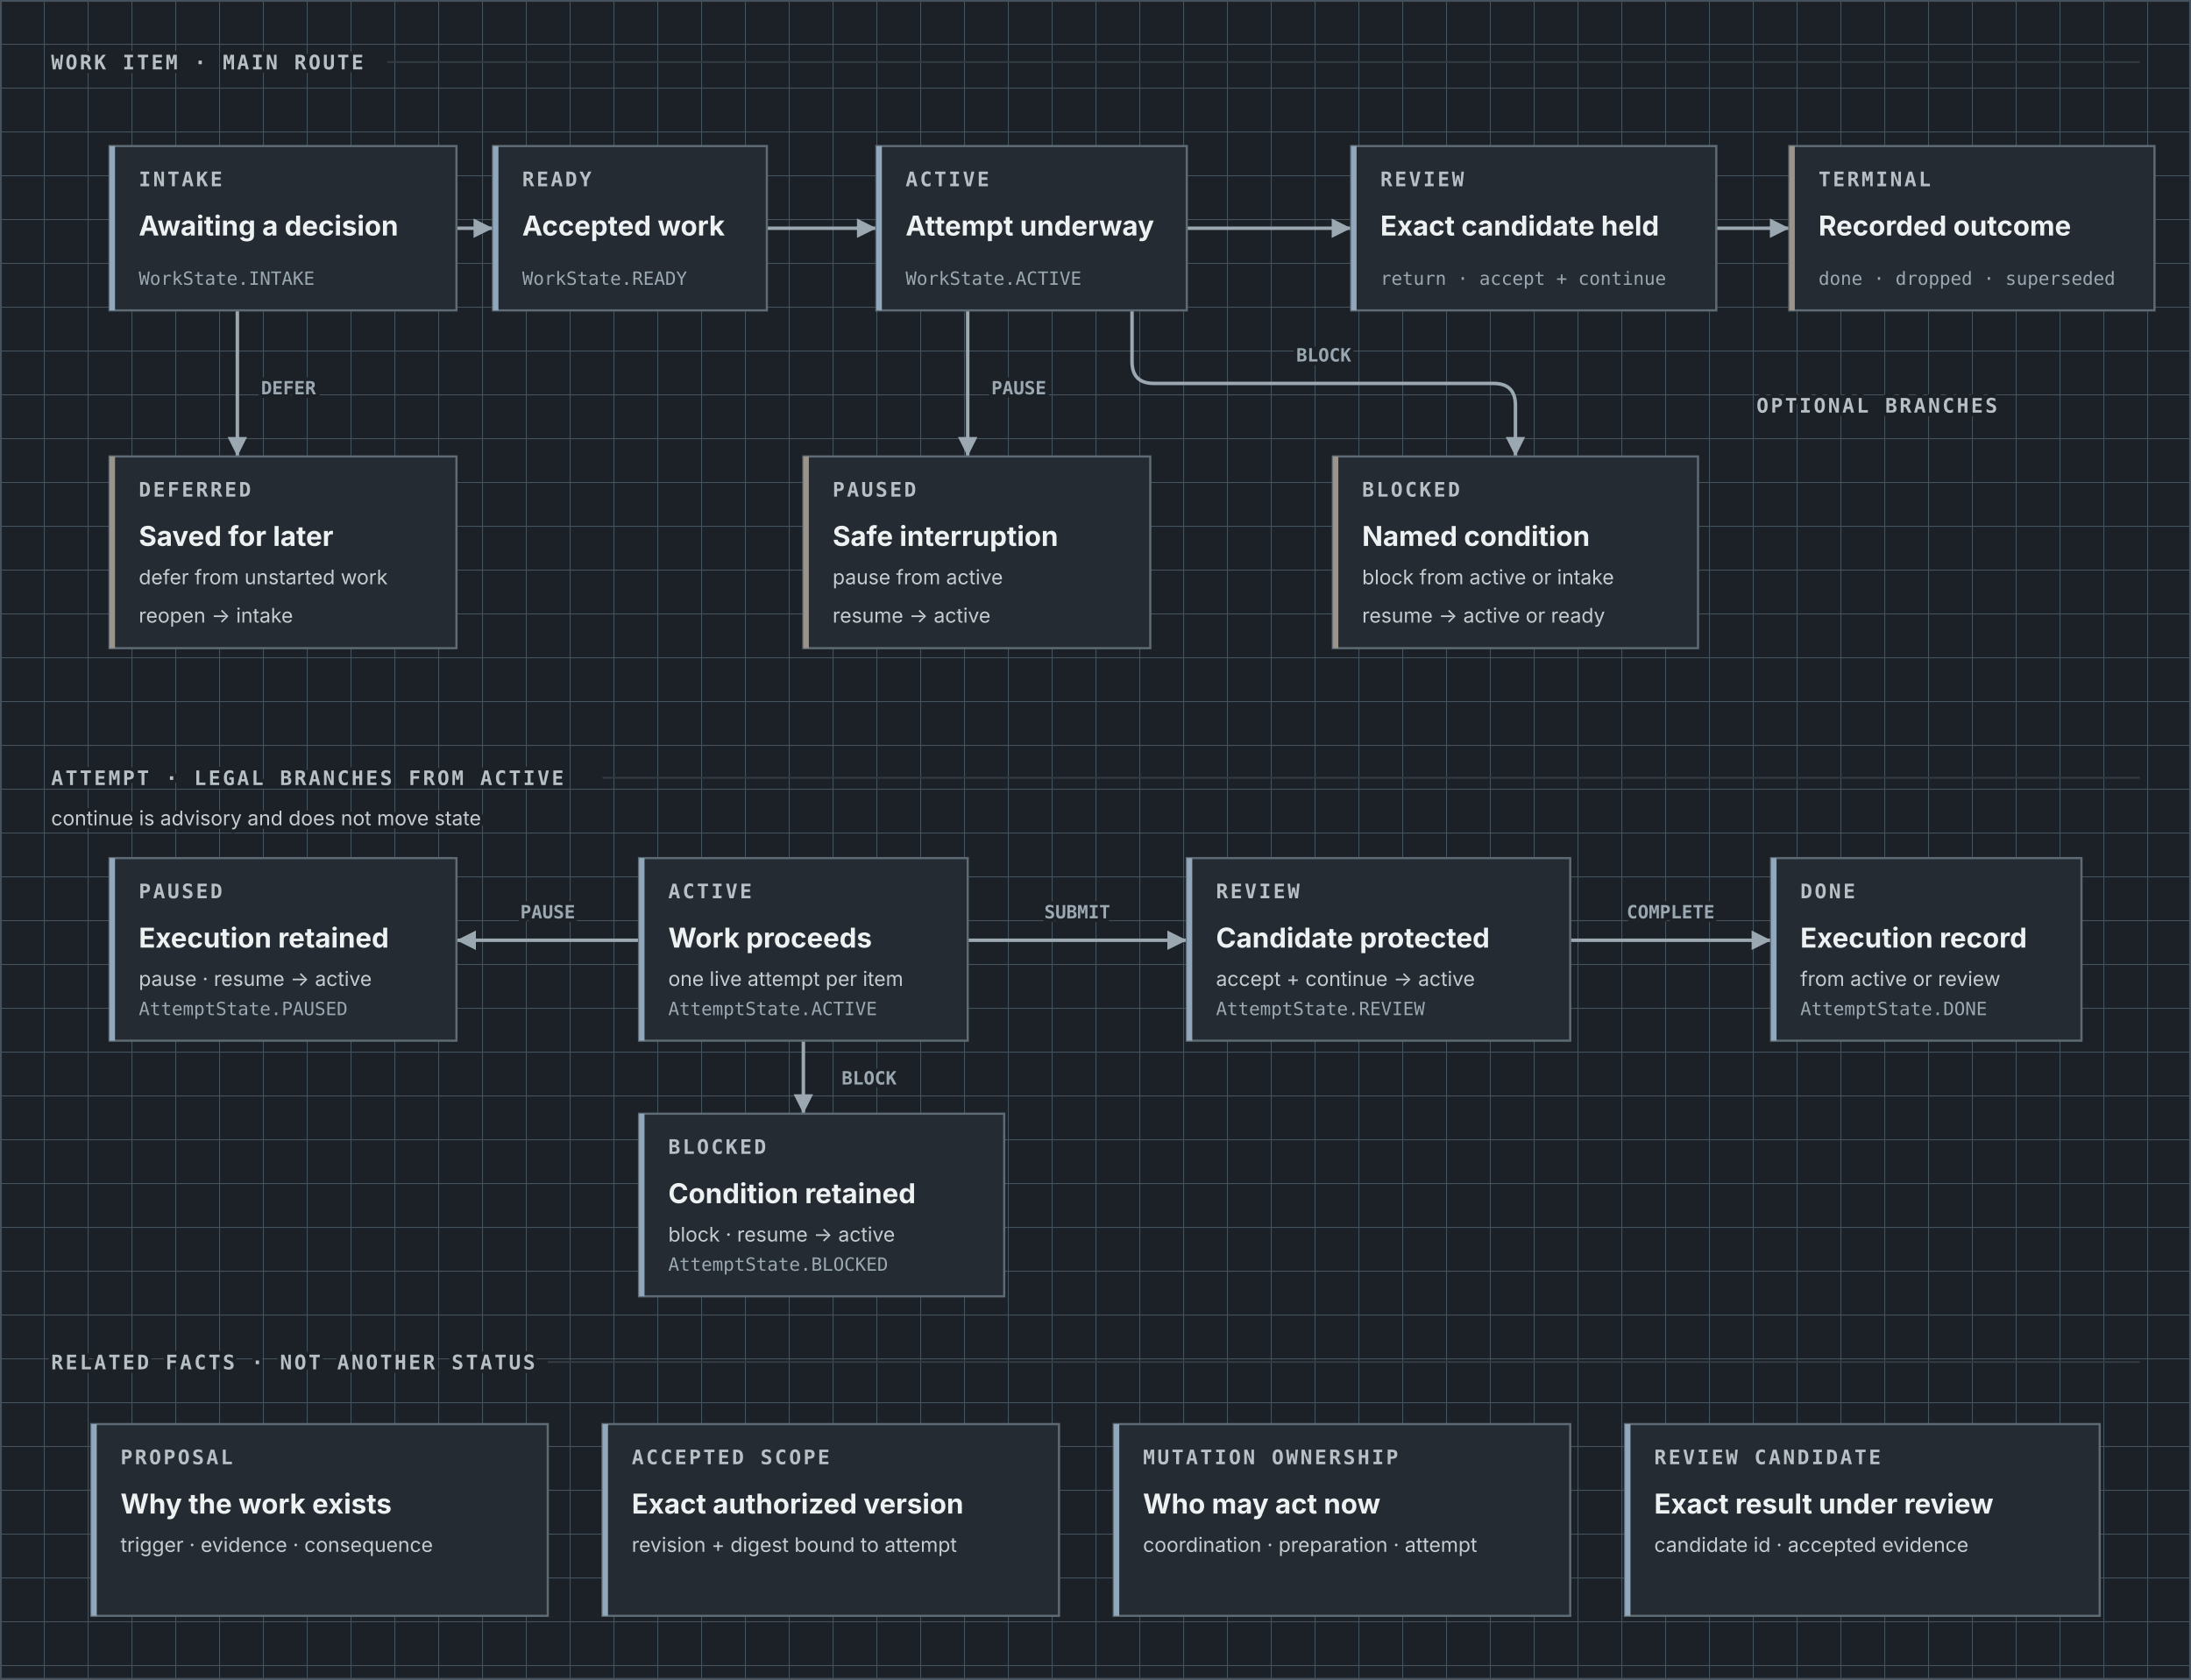
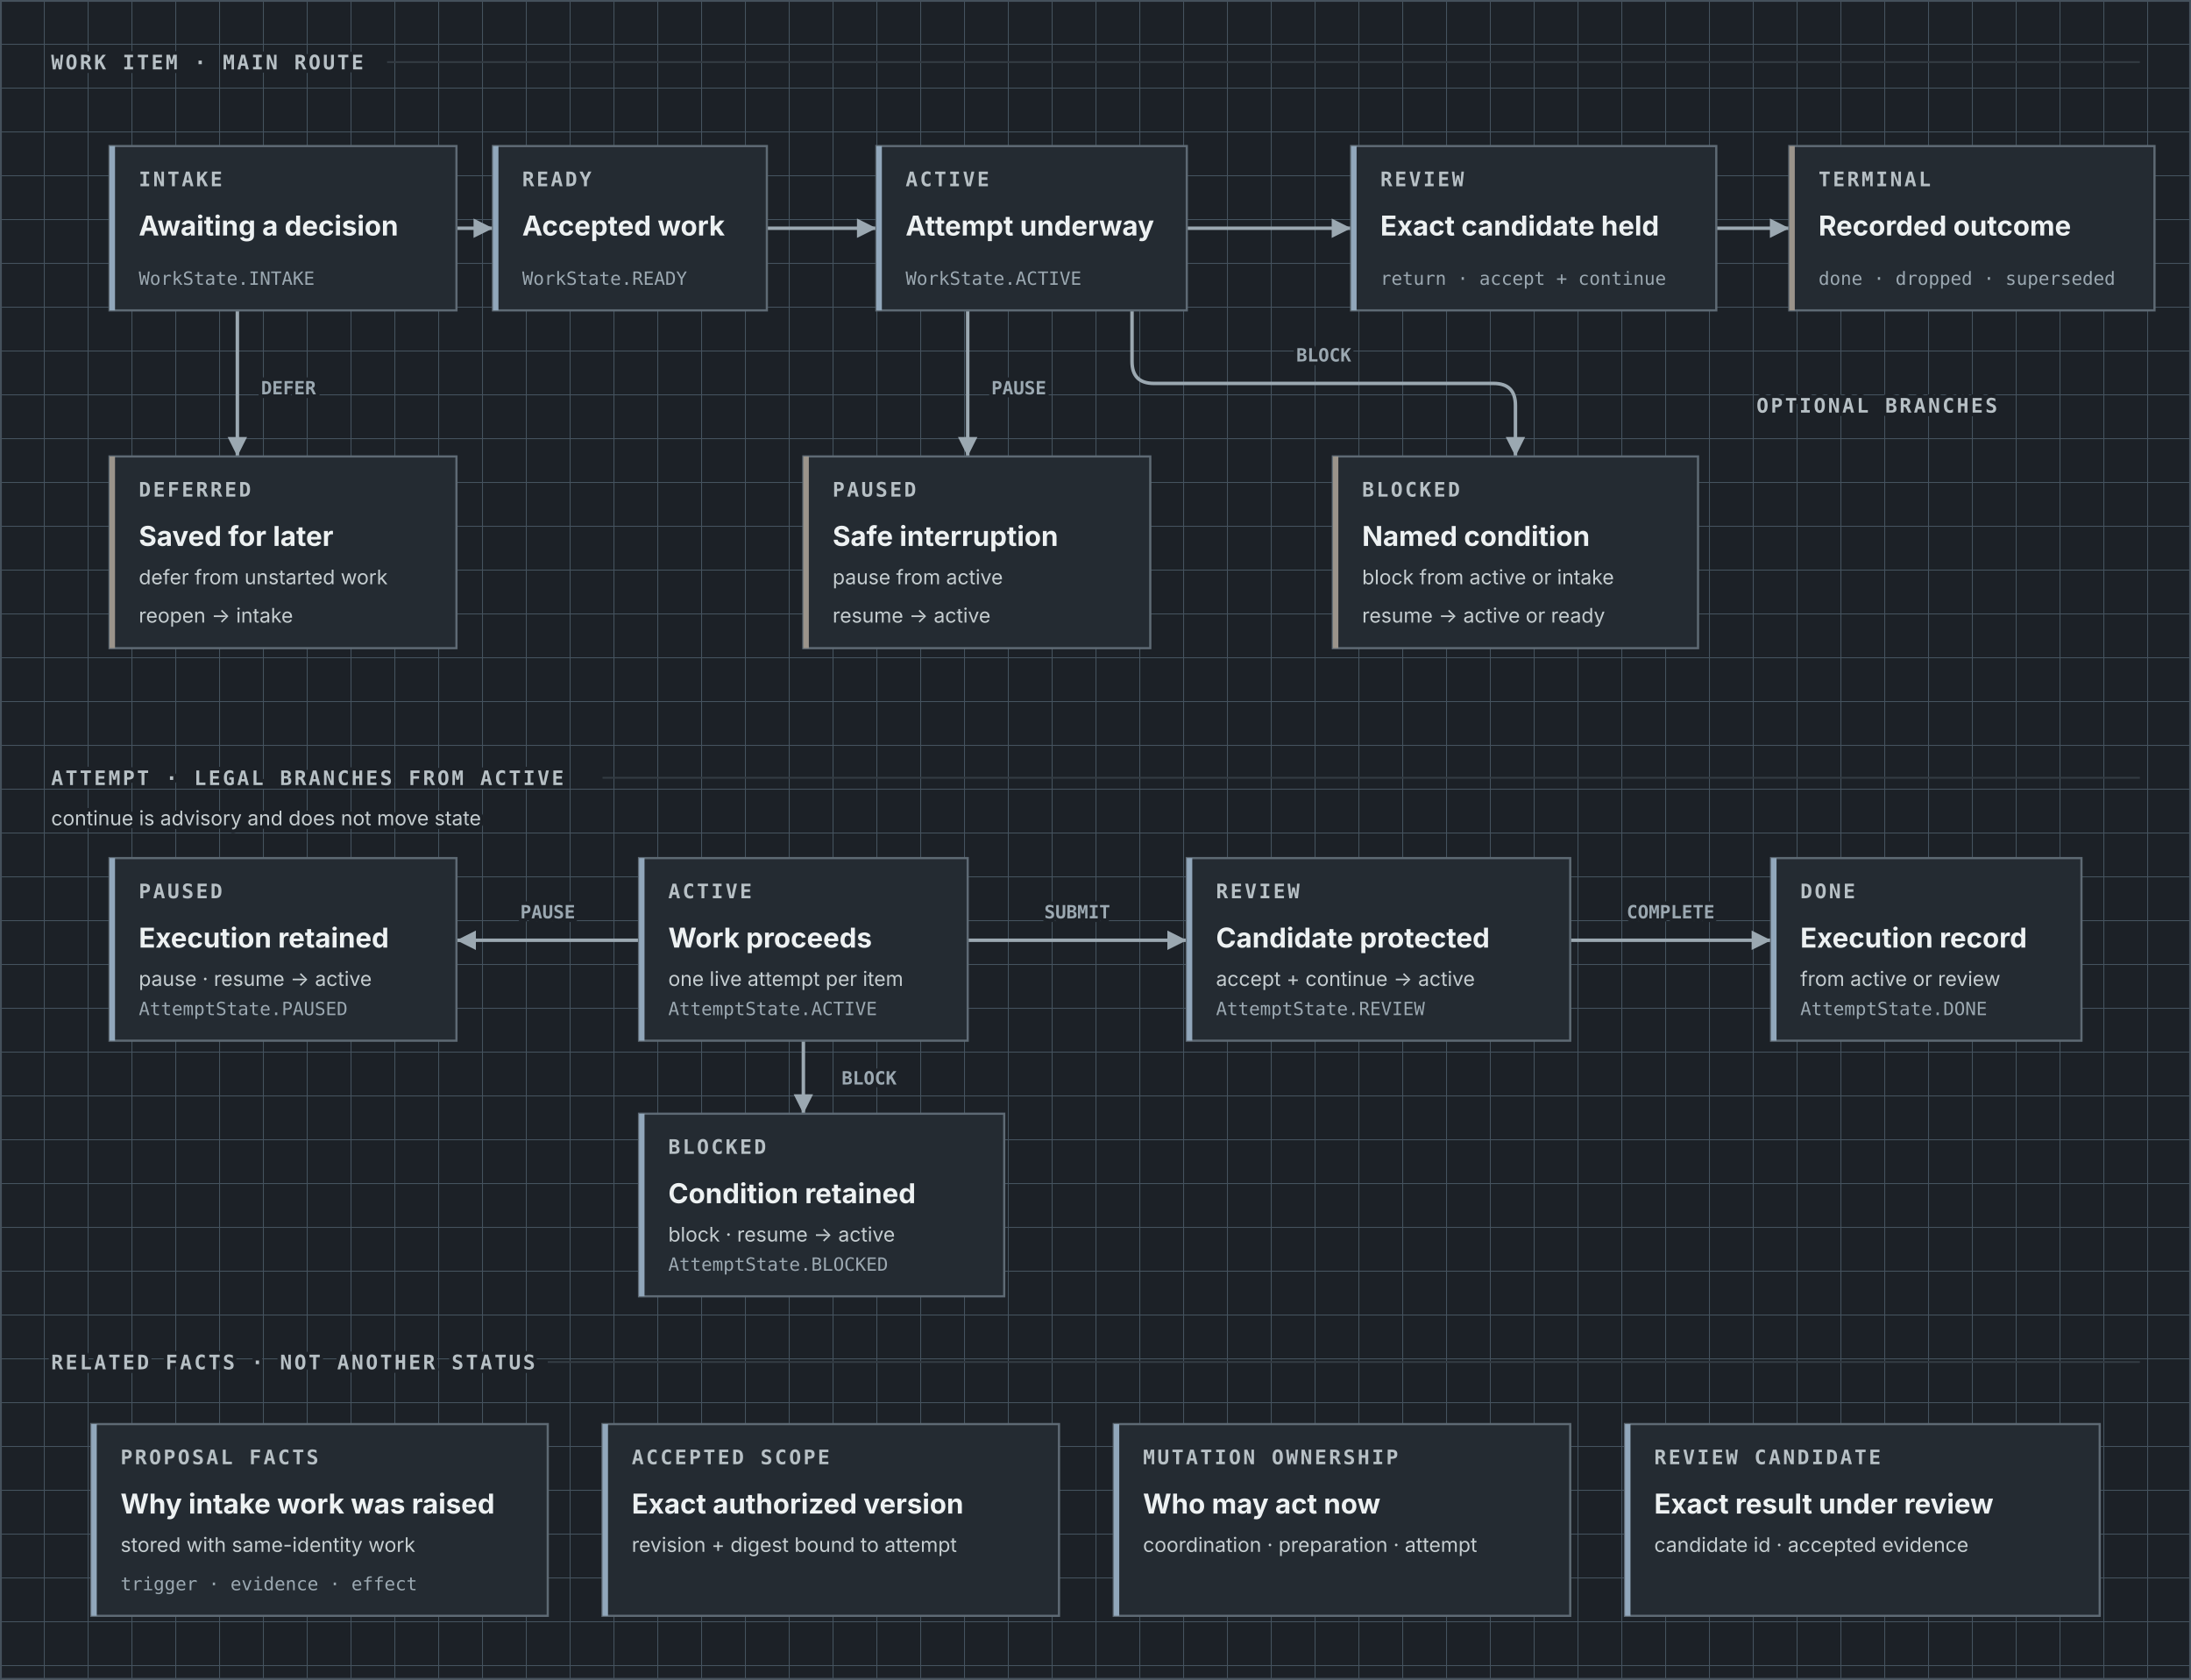
<svg xmlns="http://www.w3.org/2000/svg" role="img" aria-labelledby="title description" viewBox="0 0 1200 920">
  <defs>
    <pattern id="grid" width="24" height="24" patternUnits="userSpaceOnUse">
      <path d="M24 0H0V24" fill="none" stroke="#45535f" stroke-width="1" />
    </pattern>
    <marker id="arrow" viewBox="0 0 10 10" refX="9" refY="5" markerWidth="7" markerHeight="7" orient="auto">
      <path d="M1 1L9 5L1 9Z" fill="#9ba8b1" />
    </marker>
    <style>
      text { font-family: ui-sans-serif, system-ui, -apple-system, BlinkMacSystemFont, "Segoe UI", sans-serif; fill: #edf1f2; }
      .section-label, .box-label, .box-meta, .connector-label, .note-meta { font-family: ui-monospace, SFMono-Regular, Menlo, monospace; }
      .section-label, .box-label { font-size: 11px; font-weight: 700; letter-spacing: 0.11em; fill: #b7c0c5; }
      .section-subtitle { font-size: 11px; fill: #c5cdd0; }
      .guide { stroke: #333b42; stroke-width: 1; }
      .connector { fill: none; stroke: #9ba8b1; stroke-width: 1.9; stroke-linecap: round; }
      .connector-label { font-size: 10px; font-weight: 700; fill: #9ba8b1; }
      .box { fill: #242b32; stroke: #5e6a74; stroke-width: 1.2; }
      .box-title { font-size: 15px; font-weight: 700; }
      .box-body { font-size: 11px; fill: #c5cdd0; }
      .box-meta { font-size: 10px; fill: #9ba8b1; }
      .note { fill: #c5cdd0; }
      .note-meta { font-weight: 700; letter-spacing: 0.08em; fill: #b7c0c5; }
      .canvas-text { paint-order: stroke fill; stroke: #1c2127; stroke-width: 4px; stroke-linejoin: round; }
    </style>
  </defs>
  <rect width="1200" height="920" fill="#1c2127" />
  <rect width="1200" height="920" fill="url(#grid)" />
  <rect x="0.5" y="0.5" width="1199" height="919" fill="none" stroke="#45515c" />
  <line x1="212" y1="34" x2="1172" y2="34" class="guide" />
  <line x1="330" y1="426" x2="1172" y2="426" class="guide" />
  <line x1="300" y1="746" x2="1172" y2="746" class="guide" />
  <path d="M250 125L270 125" class="connector" marker-end="url(#arrow)" />
  <path d="M420 125L480 125" class="connector" marker-end="url(#arrow)" />
  <path d="M650 125L740 125" class="connector" marker-end="url(#arrow)" />
  <path d="M940 125L980 125" class="connector" marker-end="url(#arrow)" />
  <path d="M130 170L130 250" class="connector" marker-end="url(#arrow)" />
  <path d="M530 170L530 250" class="connector" marker-end="url(#arrow)" />
  <path d="M620 170L620 198Q620 210 632 210L818 210Q830 210 830 222L830 250" class="connector" marker-end="url(#arrow)" />
  <path d="M350 515L250 515" class="connector" marker-end="url(#arrow)" />
  <path d="M440 570L440 610" class="connector" marker-end="url(#arrow)" />
  <path d="M530 515L650 515" class="connector" marker-end="url(#arrow)" />
  <path d="M860 515L970 515" class="connector" marker-end="url(#arrow)" />
  <rect x="60" y="80" width="190" height="90" class="box" />
  <rect x="60" y="80" width="3" height="90" fill="#91a7bb" />
  <rect x="270" y="80" width="150" height="90" class="box" />
  <rect x="270" y="80" width="3" height="90" fill="#91a7bb" />
  <rect x="480" y="80" width="170" height="90" class="box" />
  <rect x="480" y="80" width="3" height="90" fill="#91a7bb" />
  <rect x="740" y="80" width="200" height="90" class="box" />
  <rect x="740" y="80" width="3" height="90" fill="#91a7bb" />
  <rect x="980" y="80" width="200" height="90" class="box" />
  <rect x="980" y="80" width="3" height="90" fill="#9b948b" />
  <rect x="60" y="250" width="190" height="105" class="box" />
  <rect x="60" y="250" width="3" height="105" fill="#9b948b" />
  <rect x="440" y="250" width="190" height="105" class="box" />
  <rect x="440" y="250" width="3" height="105" fill="#9b948b" />
  <rect x="730" y="250" width="200" height="105" class="box" />
  <rect x="730" y="250" width="3" height="105" fill="#9b948b" />
  <rect x="60" y="470" width="190" height="100" class="box" />
  <rect x="60" y="470" width="3" height="100" fill="#91a7bb" />
  <rect x="350" y="470" width="180" height="100" class="box" />
  <rect x="350" y="470" width="3" height="100" fill="#91a7bb" />
  <rect x="650" y="470" width="210" height="100" class="box" />
  <rect x="650" y="470" width="3" height="100" fill="#91a7bb" />
  <rect x="970" y="470" width="170" height="100" class="box" />
  <rect x="970" y="470" width="3" height="100" fill="#91a7bb" />
  <rect x="350" y="610" width="200" height="100" class="box" />
  <rect x="350" y="610" width="3" height="100" fill="#91a7bb" />
  <rect x="50" y="780" width="250" height="105" class="box" />
  <rect x="50" y="780" width="3" height="105" fill="#91a7bb" />
  <rect x="330" y="780" width="250" height="105" class="box" />
  <rect x="330" y="780" width="3" height="105" fill="#91a7bb" />
  <rect x="610" y="780" width="250" height="105" class="box" />
  <rect x="610" y="780" width="3" height="105" fill="#91a7bb" />
  <rect x="890" y="780" width="260" height="105" class="box" />
  <rect x="890" y="780" width="3" height="105" fill="#91a7bb" />
  <text x="28" y="38" class="section-label canvas-text">WORK ITEM · MAIN ROUTE</text>
  <text x="962" y="226" class="section-label canvas-text">OPTIONAL BRANCHES</text>
  <text x="28" y="430" class="section-label canvas-text">ATTEMPT · LEGAL BRANCHES FROM ACTIVE</text>
  <text x="28" y="452" class="section-subtitle canvas-text">continue is advisory and does not move state</text>
  <text x="28" y="750" class="section-label canvas-text">RELATED FACTS · NOT ANOTHER STATUS</text>
  <text x="158" y="216" text-anchor="middle" class="connector-label canvas-text">DEFER</text>
  <text x="558" y="216" text-anchor="middle" class="connector-label canvas-text">PAUSE</text>
  <text x="725" y="198" text-anchor="middle" class="connector-label canvas-text">BLOCK</text>
  <text x="300" y="503" text-anchor="middle" class="connector-label canvas-text">PAUSE</text>
  <text x="476" y="594" text-anchor="middle" class="connector-label canvas-text">BLOCK</text>
  <text x="590" y="503" text-anchor="middle" class="connector-label canvas-text">SUBMIT</text>
  <text x="915" y="503" text-anchor="middle" class="connector-label canvas-text">COMPLETE</text>
  <text x="76" y="102" class="box-label">INTAKE</text>
  <text x="76" y="129" class="box-title">Awaiting a decision</text>
  <text x="76" y="156" class="box-meta">WorkState.INTAKE</text>
  <text x="286" y="102" class="box-label">READY</text>
  <text x="286" y="129" class="box-title">Accepted work</text>
  <text x="286" y="156" class="box-meta">WorkState.READY</text>
  <text x="496" y="102" class="box-label">ACTIVE</text>
  <text x="496" y="129" class="box-title">Attempt underway</text>
  <text x="496" y="156" class="box-meta">WorkState.ACTIVE</text>
  <text x="756" y="102" class="box-label">REVIEW</text>
  <text x="756" y="129" class="box-title">Exact candidate held</text>
  <text x="756" y="156" class="box-meta">return · accept + continue</text>
  <text x="996" y="102" class="box-label">TERMINAL</text>
  <text x="996" y="129" class="box-title">Recorded outcome</text>
  <text x="996" y="156" class="box-meta">done · dropped · superseded</text>
  <text x="76" y="272" class="box-label">DEFERRED</text>
  <text x="76" y="299" class="box-title">Saved for later</text>
  <text x="76" y="320" class="box-body">defer from unstarted work</text>
  <text x="76" y="341" class="box-body">reopen → intake</text>
  <text x="456" y="272" class="box-label">PAUSED</text>
  <text x="456" y="299" class="box-title">Safe interruption</text>
  <text x="456" y="320" class="box-body">pause from active</text>
  <text x="456" y="341" class="box-body">resume → active</text>
  <text x="746" y="272" class="box-label">BLOCKED</text>
  <text x="746" y="299" class="box-title">Named condition</text>
  <text x="746" y="320" class="box-body">block from active or intake</text>
  <text x="746" y="341" class="box-body">resume → active or ready</text>
  <text x="76" y="492" class="box-label">PAUSED</text>
  <text x="76" y="519" class="box-title">Execution retained</text>
  <text x="76" y="540" class="box-body">pause · resume → active</text>
  <text x="76" y="556" class="box-meta">AttemptState.PAUSED</text>
  <text x="366" y="492" class="box-label">ACTIVE</text>
  <text x="366" y="519" class="box-title">Work proceeds</text>
  <text x="366" y="540" class="box-body">one live attempt per item</text>
  <text x="366" y="556" class="box-meta">AttemptState.ACTIVE</text>
  <text x="666" y="492" class="box-label">REVIEW</text>
  <text x="666" y="519" class="box-title">Candidate protected</text>
  <text x="666" y="540" class="box-body">accept + continue → active</text>
  <text x="666" y="556" class="box-meta">AttemptState.REVIEW</text>
  <text x="986" y="492" class="box-label">DONE</text>
  <text x="986" y="519" class="box-title">Execution record</text>
  <text x="986" y="540" class="box-body">from active or review</text>
  <text x="986" y="556" class="box-meta">AttemptState.DONE</text>
  <text x="366" y="632" class="box-label">BLOCKED</text>
  <text x="366" y="659" class="box-title">Condition retained</text>
  <text x="366" y="680" class="box-body">block · resume → active</text>
  <text x="366" y="696" class="box-meta">AttemptState.BLOCKED</text>
-   <text x="66" y="802" class="box-label">PROPOSAL</text>
-   <text x="66" y="829" class="box-title">Why the work exists</text>
-   <text x="66" y="850" class="box-body">trigger · evidence · consequence</text>
+   <text x="66" y="802" class="box-label">PROPOSAL FACTS</text>
+   <text x="66" y="829" class="box-title">Why intake work was raised</text>
+   <text x="66" y="850" class="box-body">stored with same-identity work</text>
+   <text x="66" y="871" class="box-meta">trigger · evidence · effect</text>
  <text x="346" y="802" class="box-label">ACCEPTED SCOPE</text>
  <text x="346" y="829" class="box-title">Exact authorized version</text>
  <text x="346" y="850" class="box-body">revision + digest bound to attempt</text>
  <text x="626" y="802" class="box-label">MUTATION OWNERSHIP</text>
  <text x="626" y="829" class="box-title">Who may act now</text>
  <text x="626" y="850" class="box-body">coordination · preparation · attempt</text>
  <text x="906" y="802" class="box-label">REVIEW CANDIDATE</text>
  <text x="906" y="829" class="box-title">Exact result under review</text>
  <text x="906" y="850" class="box-body">candidate id · accepted evidence</text>
</svg>
